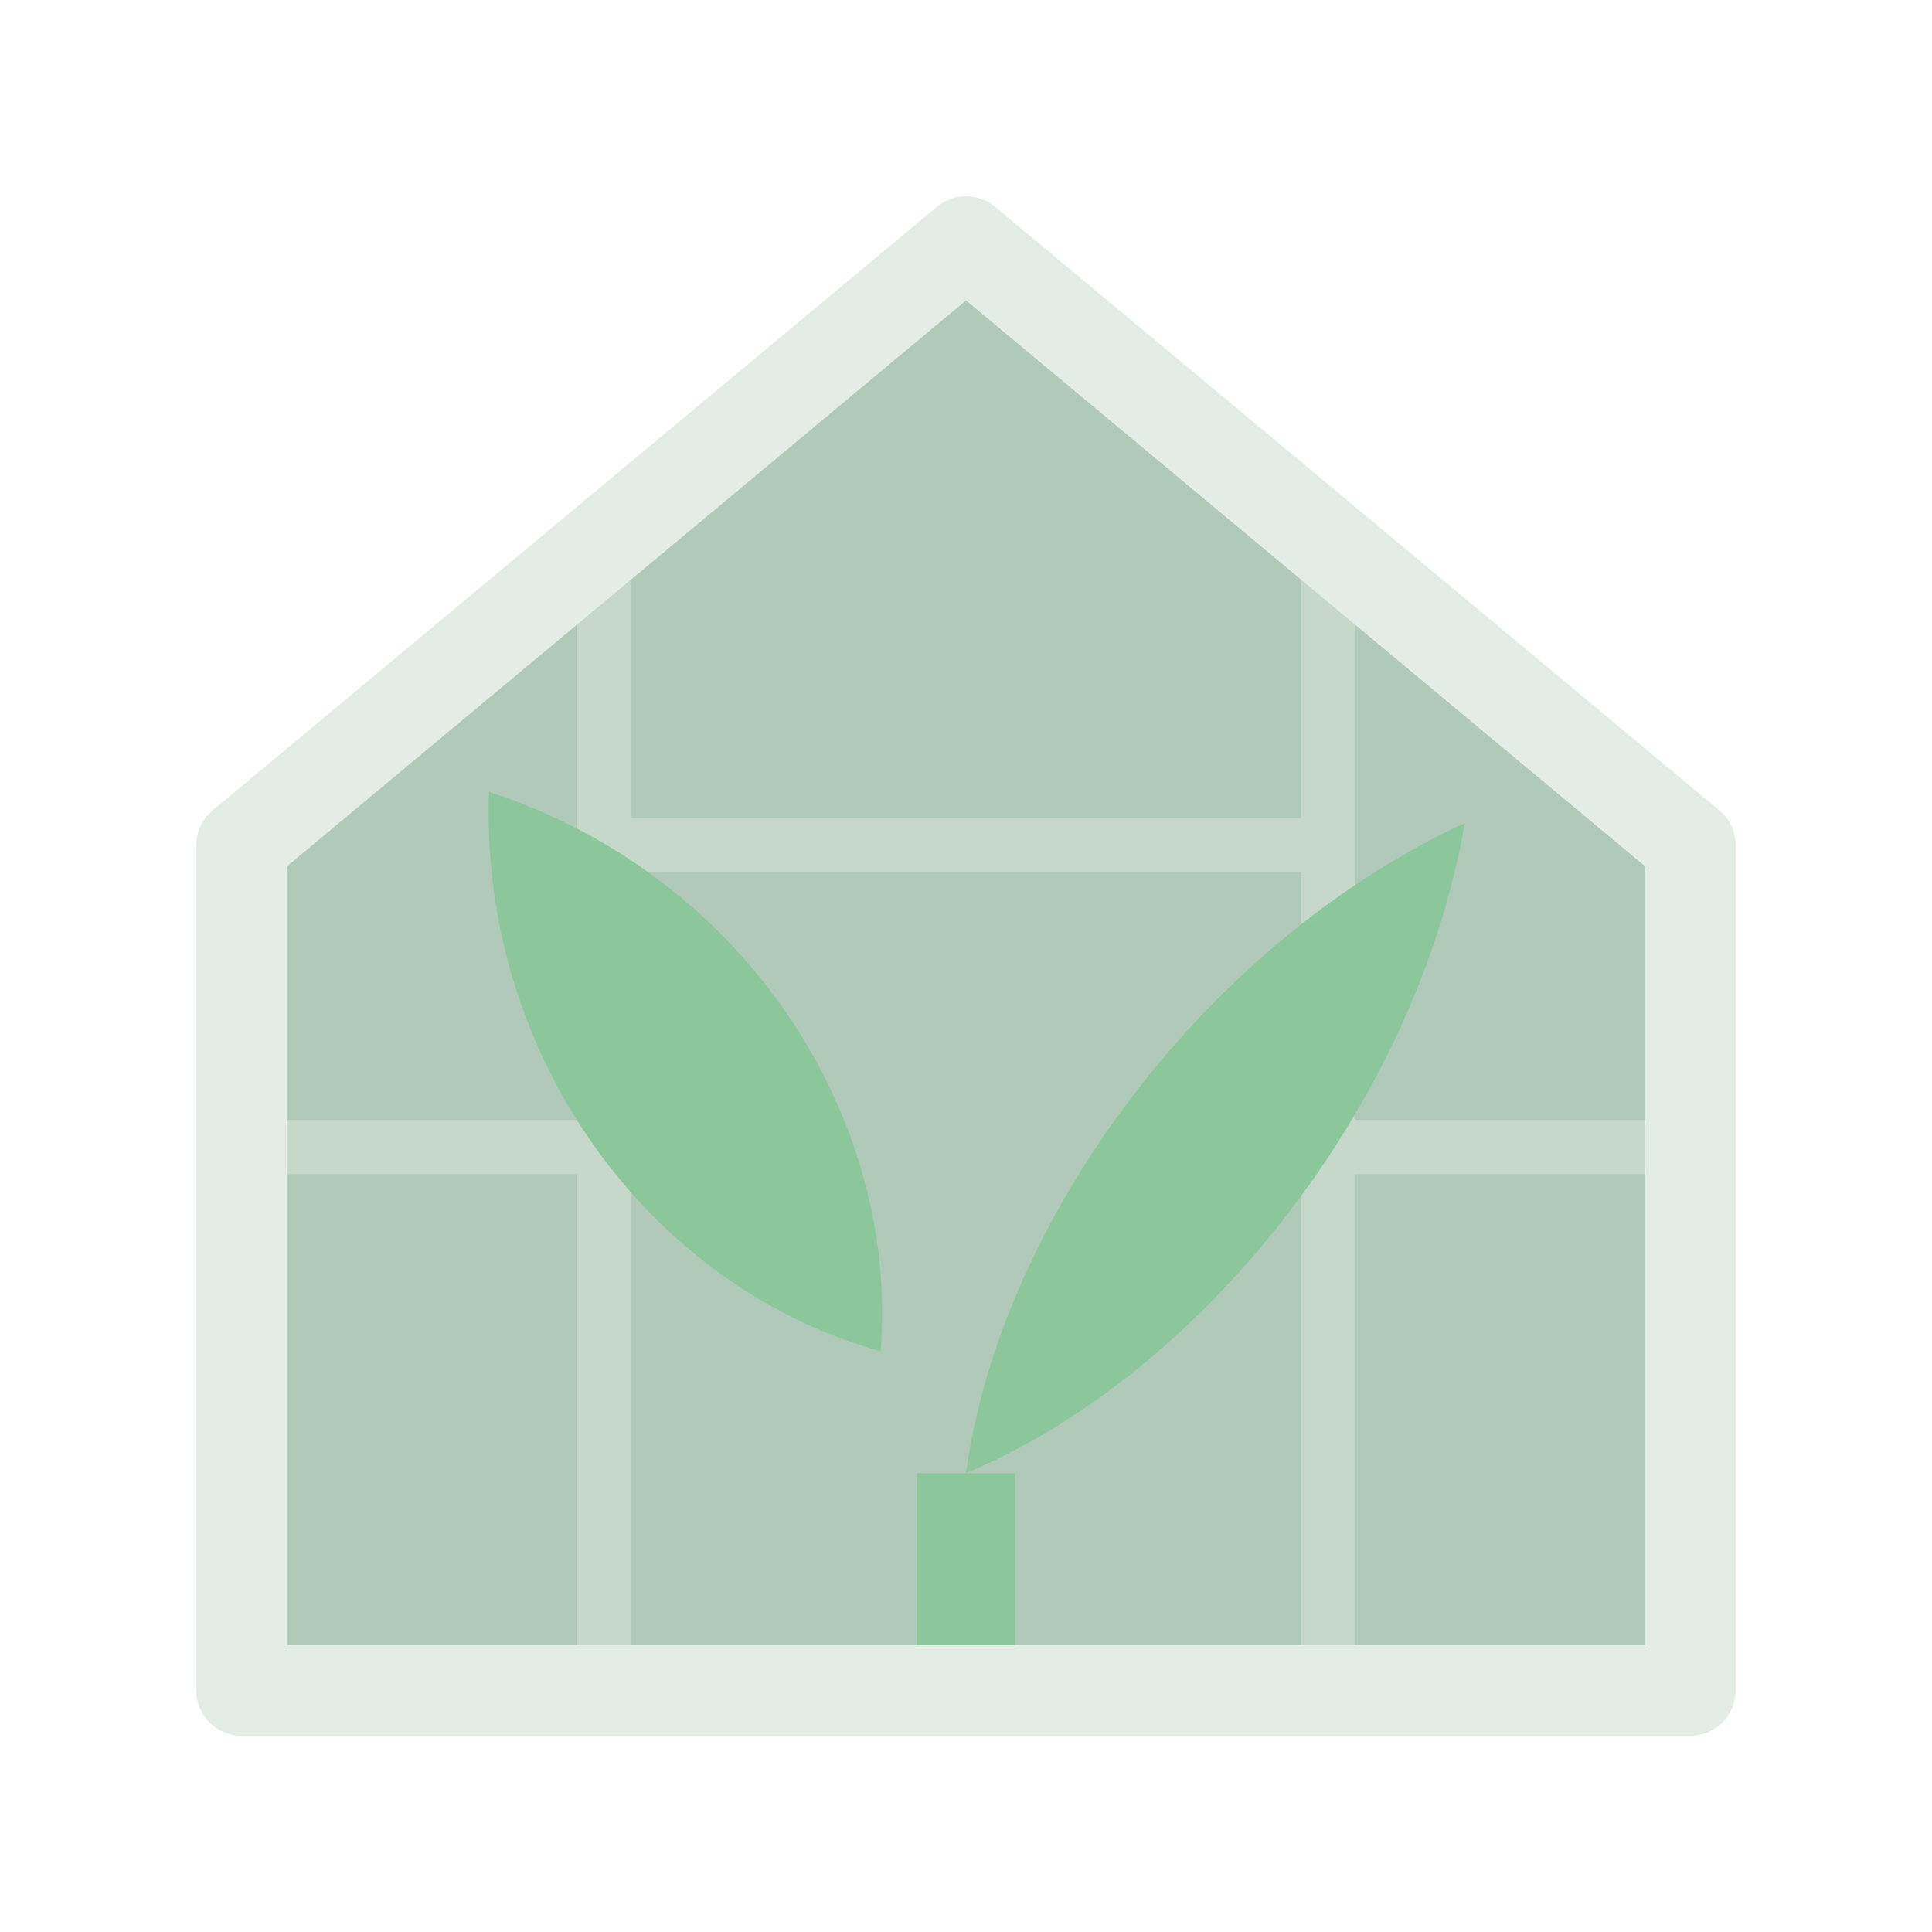
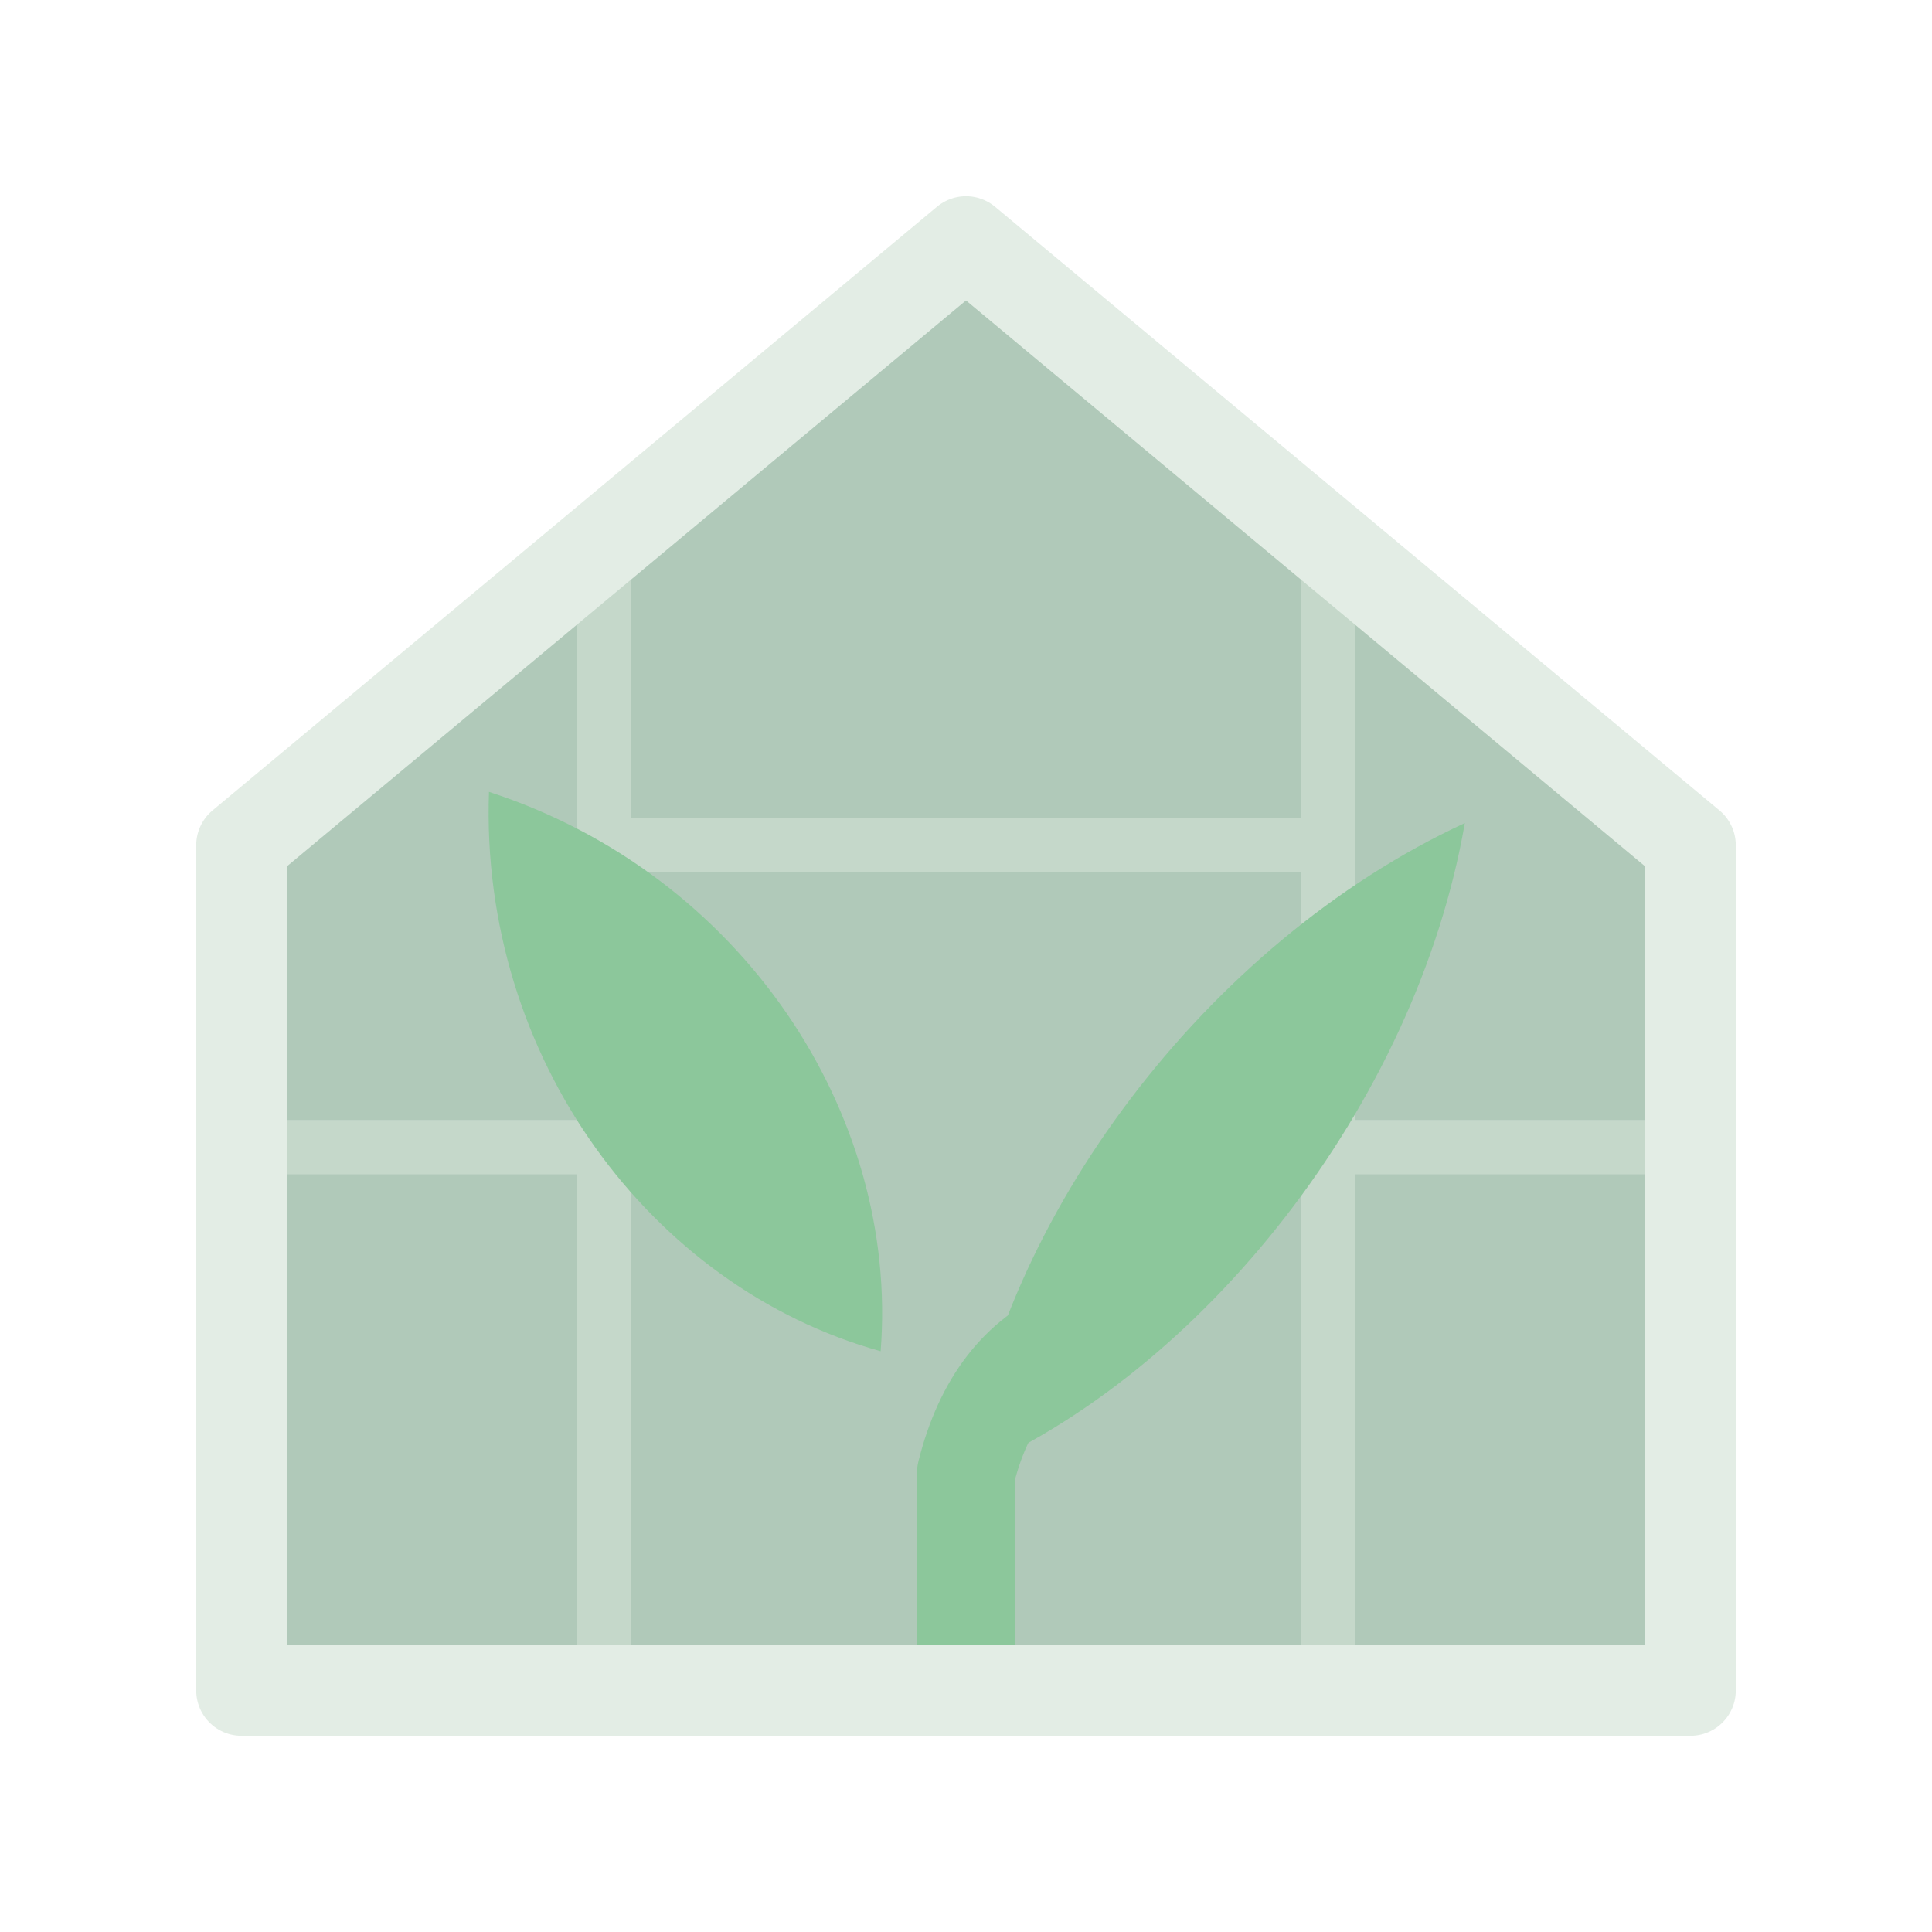
<svg xmlns="http://www.w3.org/2000/svg" viewBox="0 0 64 64">
  <path d="M8 56 V28 L32 8 L56 28 V56 Z" fill="#6F9C80" fill-opacity=".55" />
  <path d="M20 18 V56 M44 18 V56 M8 38 H20 M44 38 H56 M20 28 H44" fill="none" stroke="#E3EDE5" stroke-linejoin="round" stroke-linecap="round" stroke-width="1.8" stroke-opacity=".4" />
  <g transform="translate(32 48.8) scale(1.45)">
-     <path d="M0 0 V4.97" stroke="#8CC79B" stroke-width="2.24" stroke-linecap="butt" fill="none" />
+     <path d="M0 4.97 V0 Q0.60 -2.40 2.44 -3.17" stroke="#8CC79B" stroke-width="2.24" stroke-linecap="butt" stroke-linejoin="round" fill="none" />
    <g fill="#8CC79B">
      <g transform="rotate(-125.00) translate(3.4 0)">
        <path d="M0 0 C4.21 -3.47 10.76 -3.65 15.60 0 C10.76 3.65 4.21 3.47 0 0Z" />
      </g>
      <g transform="rotate(-52.50)">
        <path d="M0 0 C5.05 -2.89 12.92 -3.04 18.72 0 C12.92 3.04 5.05 2.89 0 0Z" />
      </g>
    </g>
  </g>
  <path d="M8 56 V28 L32 8 L56 28 V56 Z" fill="none" stroke="#E3EDE5" stroke-linejoin="round" stroke-linecap="round" stroke-width="3" />
</svg>
